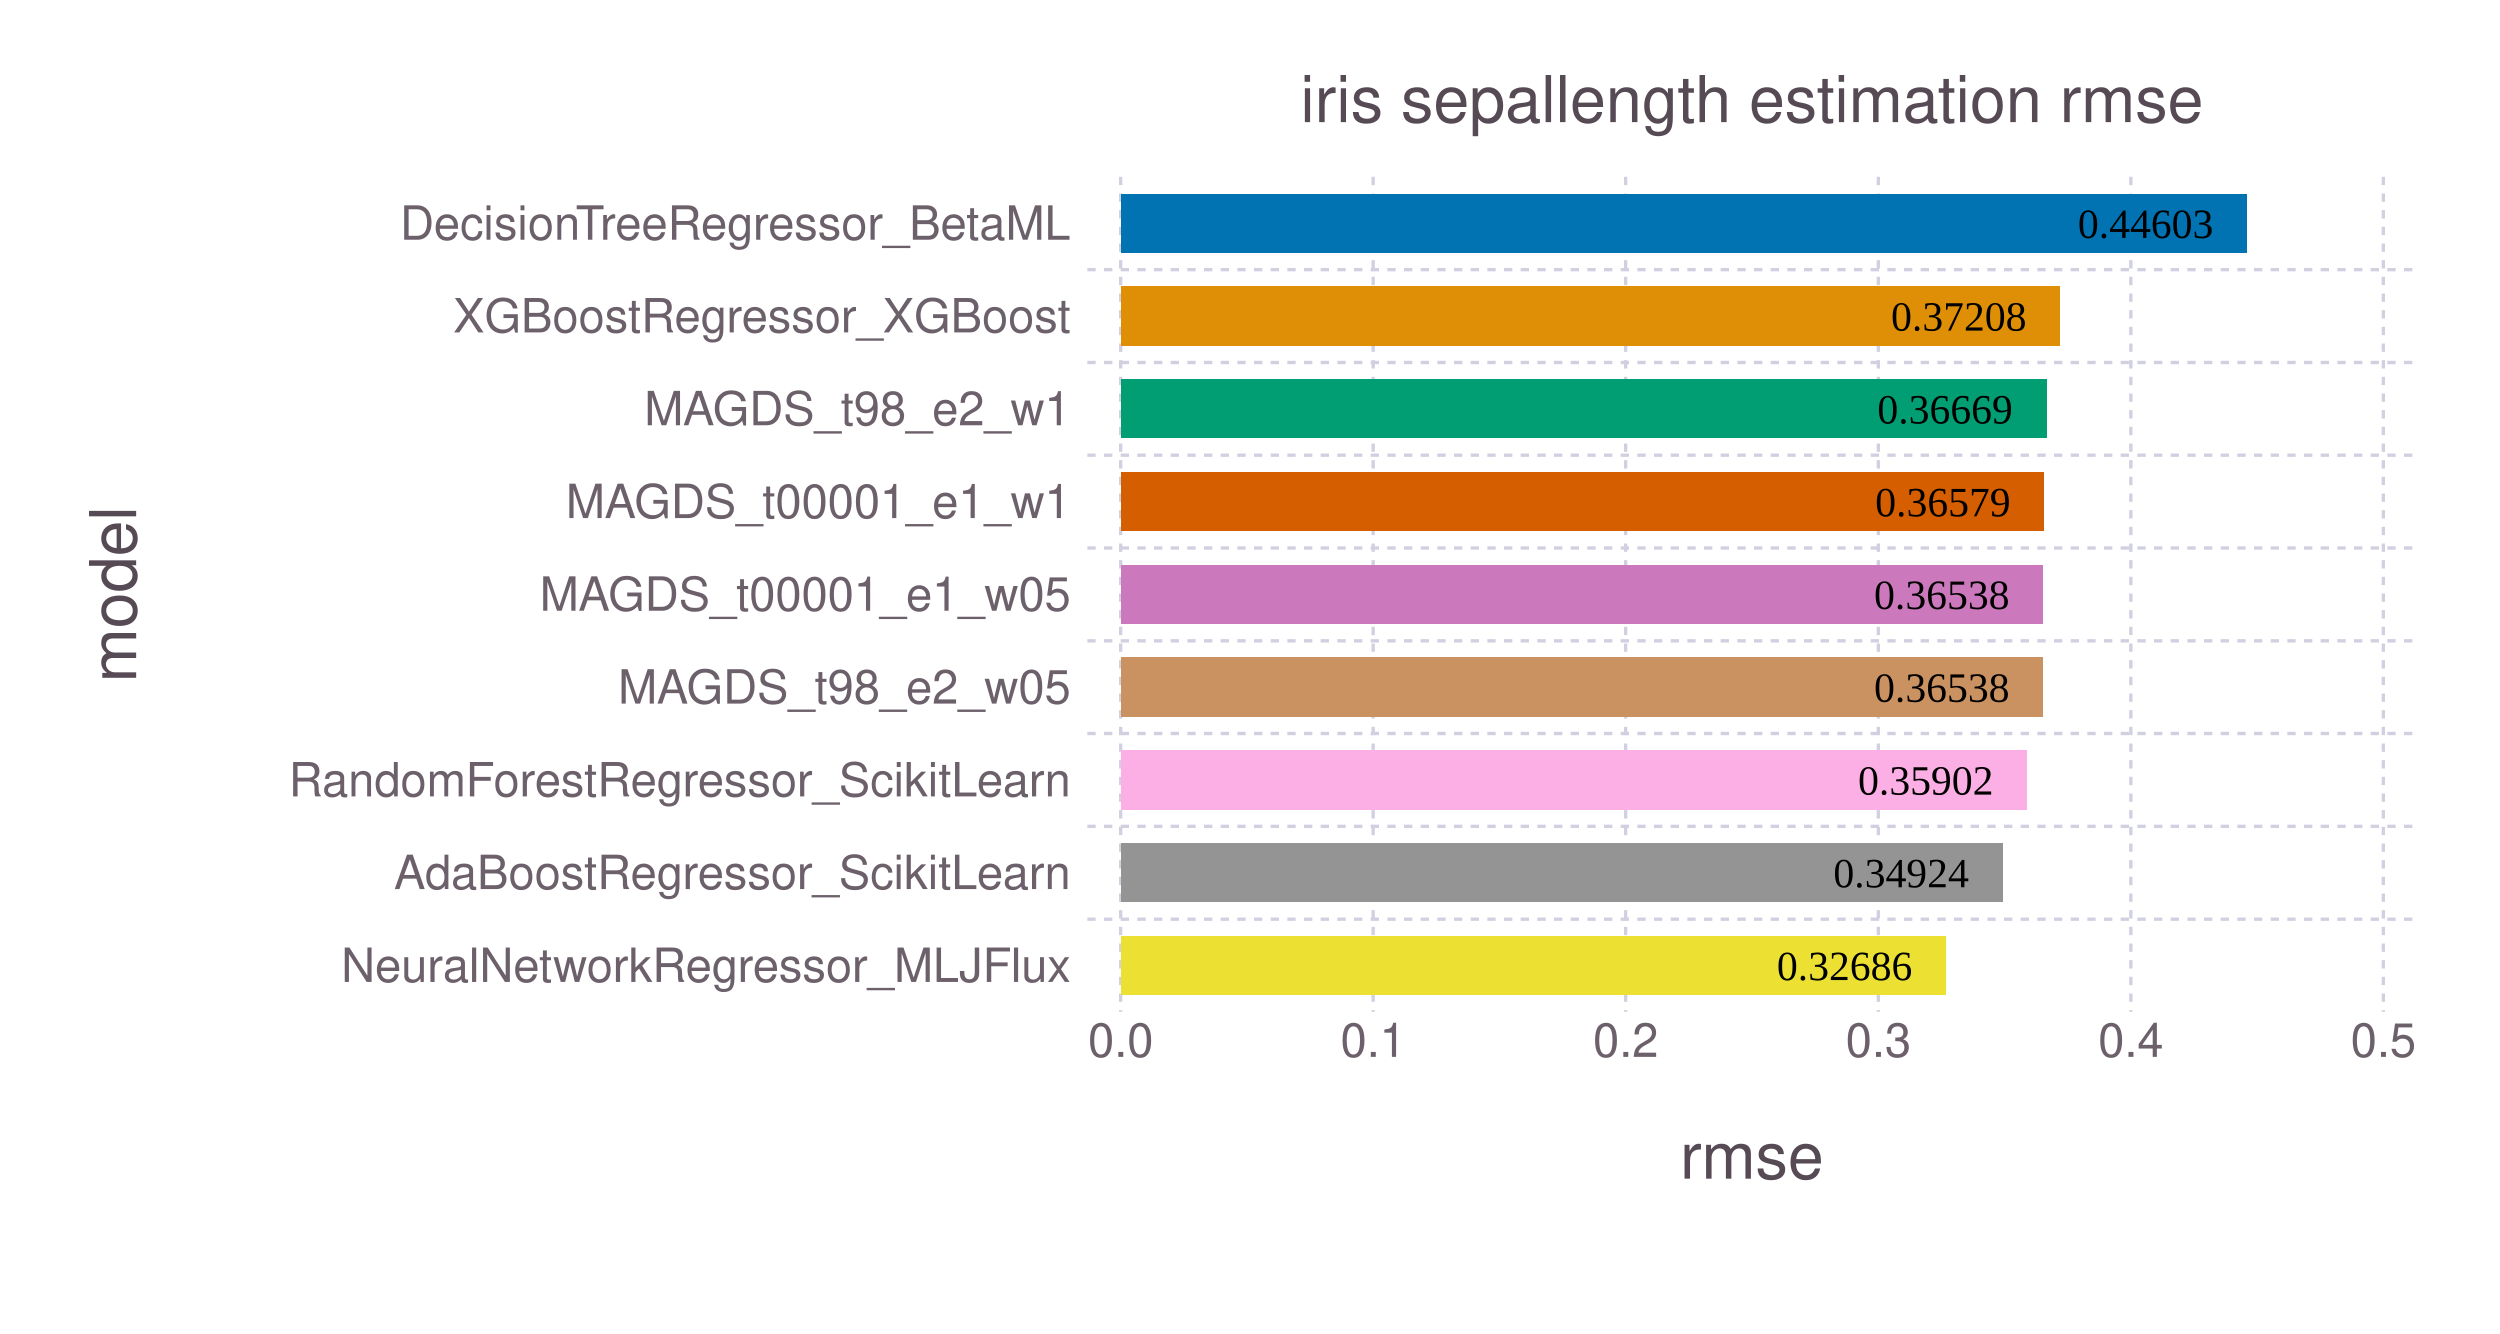
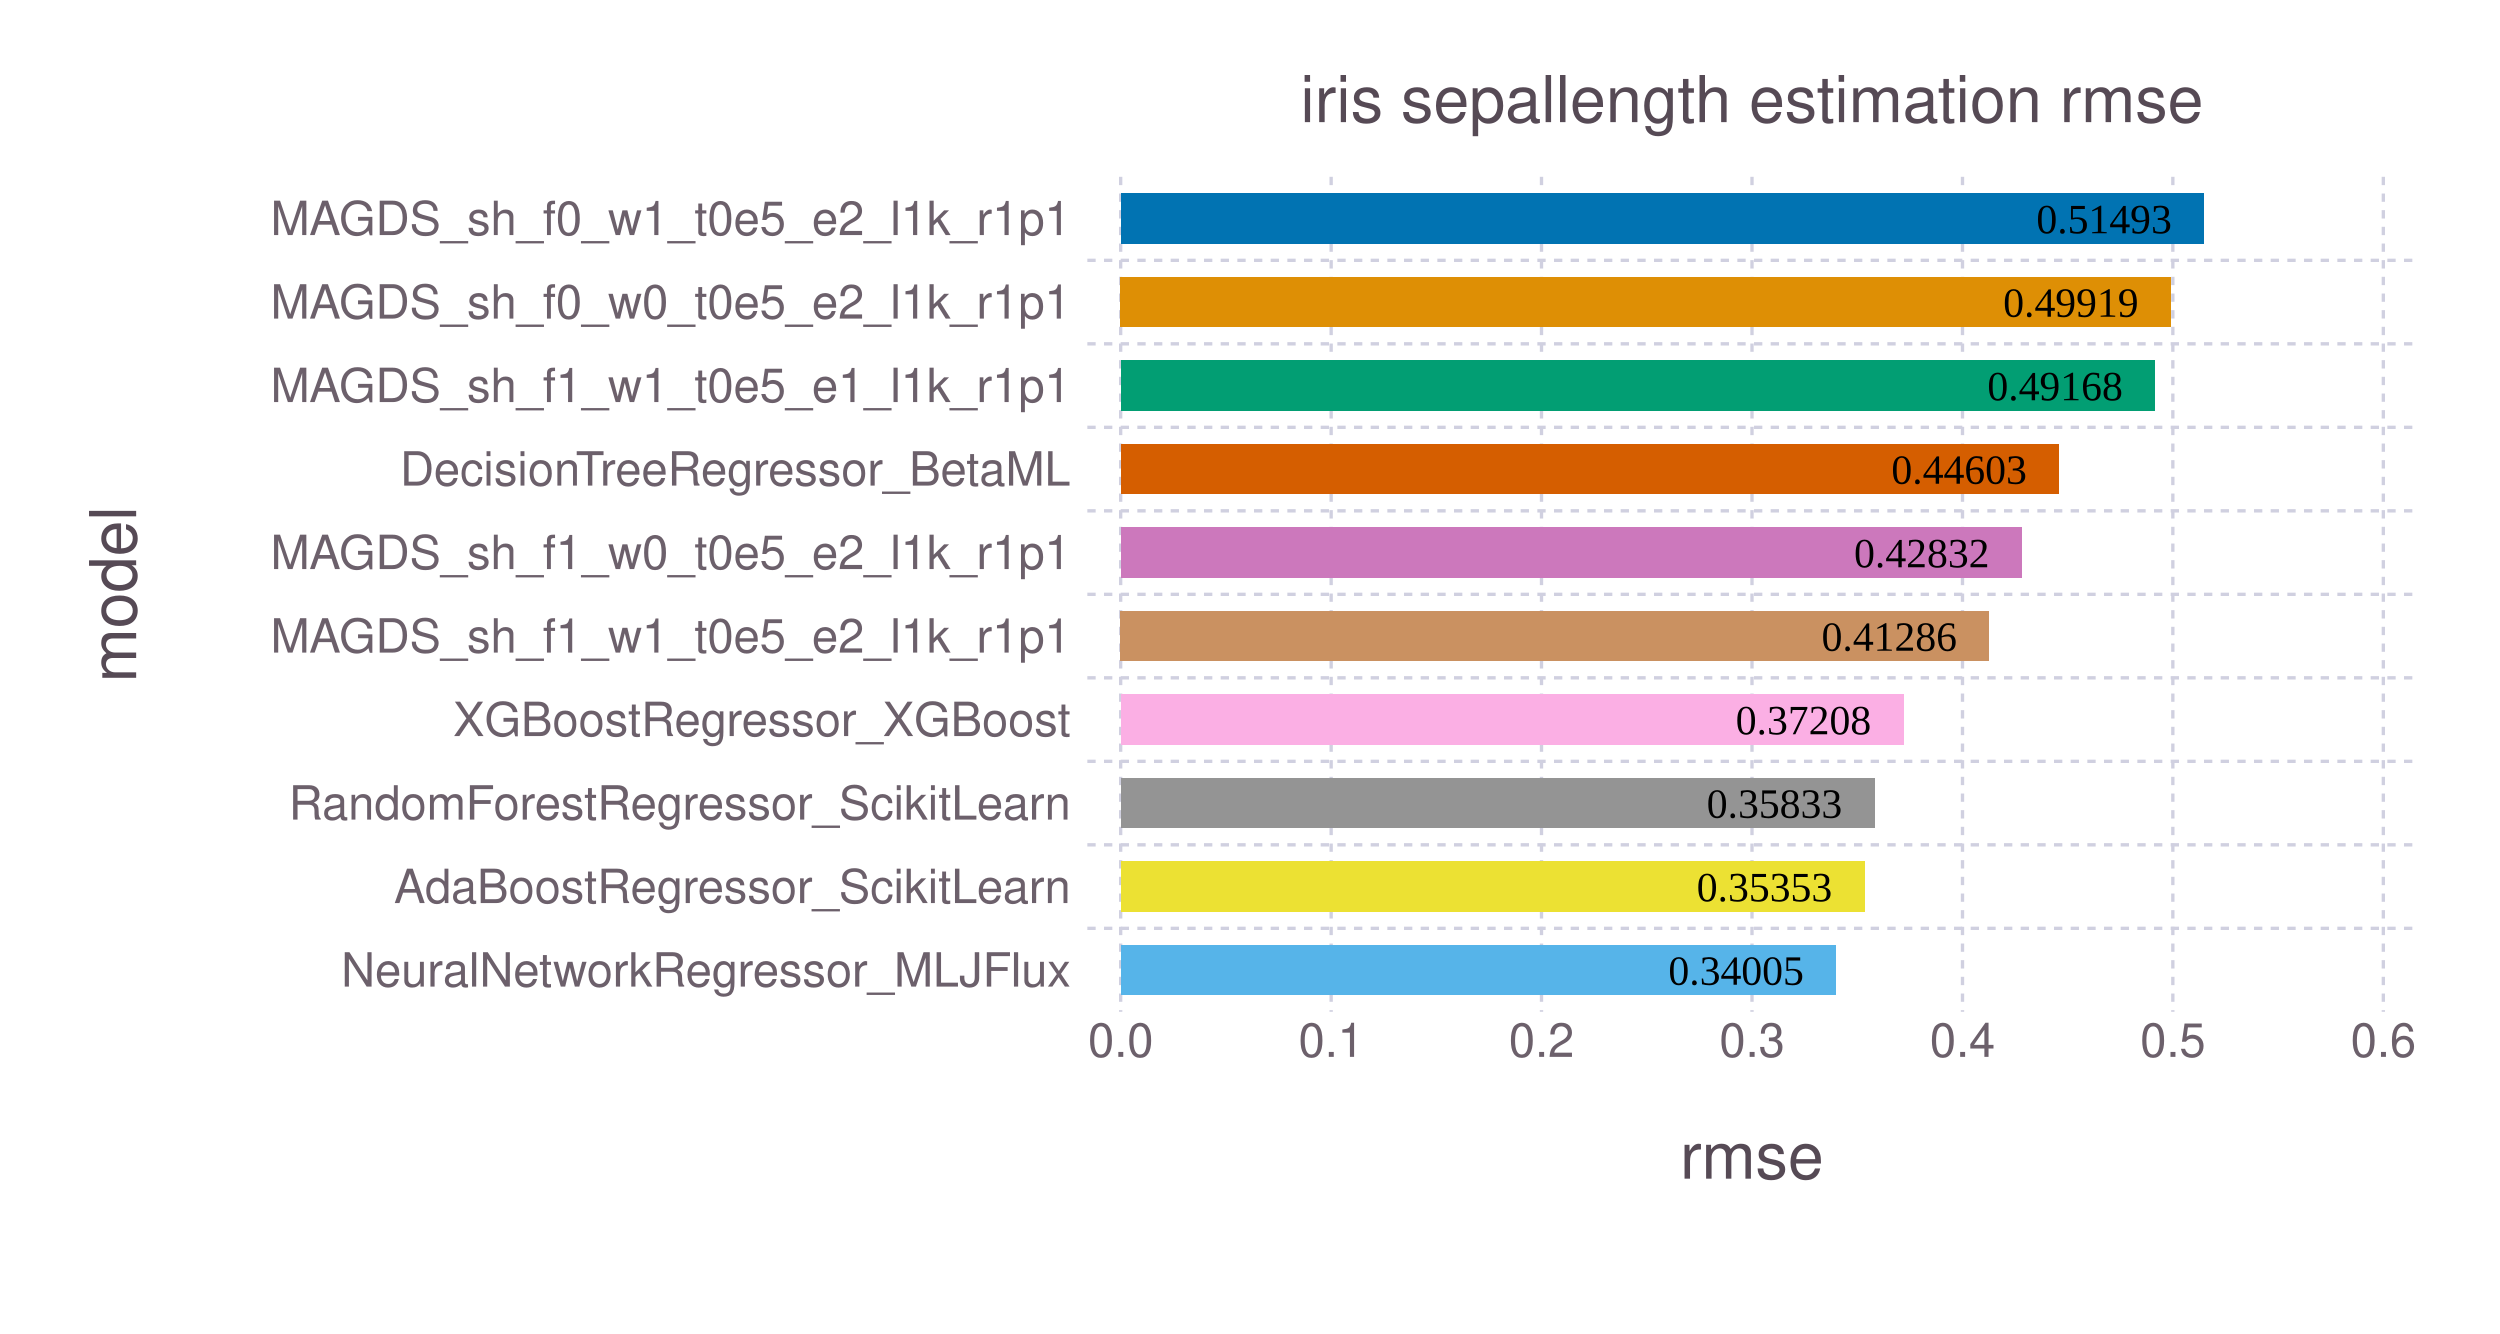
<svg xmlns="http://www.w3.org/2000/svg" version="1.2" width="150mm" height="80mm" viewBox="0 0 150 80" stroke="none" fill="#000000" stroke-width="0.3" font-size="3.88">
  <defs>
    <marker id="arrow" markerWidth="15" markerHeight="7" refX="5" refY="3.5" orient="auto" markerUnits="strokeWidth">
      <path d="M0,0 L15,3.5 L0,7 z" stroke="context-stroke" fill="context-stroke" />
    </marker>
  </defs>
-   <g class="plotroot xscalable" id="img-83386334-1">
-     <g font-size="3.88" font-family="'PT Sans','Helvetica Neue','Helvetica',sans-serif" fill="#564A55" stroke="#000000" stroke-opacity="0.000" id="img-83386334-2">
+   <g class="plotroot xscalable" id="img-1f26ceb2-1">
+     <g font-size="3.88" font-family="'PT Sans','Helvetica Neue','Helvetica',sans-serif" fill="#564A55" stroke="#000000" stroke-opacity="0.000" id="img-1f26ceb2-2">
      <g transform="translate(105.12,68.39)">
        <g class="primitive">
          <text text-anchor="middle" dy="0.6em">rmse</text>
        </g>
      </g>
    </g>
-     <g class="guide xlabels" font-size="2.82" font-family="'PT Sans Caption','Helvetica Neue','Helvetica',sans-serif" fill="#6C606B" id="img-83386334-3">
+     <g class="guide xlabels" font-size="2.82" font-family="'PT Sans Caption','Helvetica Neue','Helvetica',sans-serif" fill="#6C606B" id="img-1f26ceb2-3">
      <g transform="translate(67.24,61.72)">
        <g class="primitive">
          <text text-anchor="middle" dy="0.6em">0.0</text>
        </g>
      </g>
-       <g transform="translate(82.39,61.72)">
+       <g transform="translate(79.87,61.72)">
        <g class="primitive">
          <text text-anchor="middle" dy="0.6em">0.1</text>
        </g>
      </g>
-       <g transform="translate(97.54,61.72)">
+       <g transform="translate(92.49,61.72)">
        <g class="primitive">
          <text text-anchor="middle" dy="0.6em">0.2</text>
        </g>
      </g>
-       <g transform="translate(112.7,61.72)">
+       <g transform="translate(105.12,61.72)">
        <g class="primitive">
          <text text-anchor="middle" dy="0.6em">0.3</text>
        </g>
      </g>
-       <g transform="translate(127.85,61.72)">
+       <g transform="translate(117.75,61.72)">
        <g class="primitive">
          <text text-anchor="middle" dy="0.6em">0.4</text>
        </g>
      </g>
+       <g transform="translate(130.37,61.72)">
+         <g class="primitive">
+           <text text-anchor="middle" dy="0.6em">0.5</text>
+         </g>
+       </g>
      <g transform="translate(143,61.72)">
        <g class="primitive">
-           <text text-anchor="middle" dy="0.6em">0.5</text>
-         </g>
-       </g>
-     </g>
-     <g clip-path="url(#img-83386334-4)">
-       <g id="img-83386334-5">
-         <g pointer-events="visible" stroke-width="0.3" fill="#000000" fill-opacity="0.000" stroke="#000000" stroke-opacity="0.000" class="guide background" id="img-83386334-6">
-           <g transform="translate(105.12,35.66)" id="img-83386334-7">
+           <text text-anchor="middle" dy="0.6em">0.6</text>
+         </g>
+       </g>
+     </g>
+     <g clip-path="url(#img-1f26ceb2-4)">
+       <g id="img-1f26ceb2-5">
+         <g pointer-events="visible" stroke-width="0.3" fill="#000000" fill-opacity="0.000" stroke="#000000" stroke-opacity="0.000" class="guide background" id="img-1f26ceb2-6">
+           <g transform="translate(105.12,35.66)" id="img-1f26ceb2-7">
            <path d="M-39.88,-25.05 L39.88,-25.05 39.88,25.05 -39.88,25.05  z" class="primitive" />
          </g>
        </g>
-         <g class="guide ygridlines xfixed" stroke-dasharray="0.5,0.5" stroke-width="0.2" stroke="#D0D0E0" id="img-83386334-8">
-           <g transform="translate(105.12,16.18)" id="img-83386334-9">
-             <path fill="none" d="M-39.88,0 L39.88,0 " class="primitive" />
-           </g>
-           <g transform="translate(105.12,21.75)" id="img-83386334-10">
-             <path fill="none" d="M-39.88,0 L39.88,0 " class="primitive" />
-           </g>
-           <g transform="translate(105.12,27.31)" id="img-83386334-11">
-             <path fill="none" d="M-39.88,0 L39.88,0 " class="primitive" />
-           </g>
-           <g transform="translate(105.12,32.88)" id="img-83386334-12">
-             <path fill="none" d="M-39.88,0 L39.88,0 " class="primitive" />
-           </g>
-           <g transform="translate(105.12,38.45)" id="img-83386334-13">
-             <path fill="none" d="M-39.88,0 L39.88,0 " class="primitive" />
-           </g>
-           <g transform="translate(105.12,44.01)" id="img-83386334-14">
-             <path fill="none" d="M-39.88,0 L39.88,0 " class="primitive" />
-           </g>
-           <g transform="translate(105.12,49.58)" id="img-83386334-15">
-             <path fill="none" d="M-39.88,0 L39.88,0 " class="primitive" />
-           </g>
-           <g transform="translate(105.12,55.15)" id="img-83386334-16">
-             <path fill="none" d="M-39.88,0 L39.88,0 " class="primitive" />
-           </g>
-         </g>
-         <g class="guide xgridlines yfixed" stroke-dasharray="0.5,0.5" stroke-width="0.2" stroke="#D0D0E0" id="img-83386334-17">
-           <g transform="translate(67.24,35.66)" id="img-83386334-18">
-             <path fill="none" d="M0,-25.05 L0,25.05 " class="primitive" />
-           </g>
-           <g transform="translate(82.39,35.66)" id="img-83386334-19">
-             <path fill="none" d="M0,-25.05 L0,25.05 " class="primitive" />
-           </g>
-           <g transform="translate(97.54,35.66)" id="img-83386334-20">
-             <path fill="none" d="M0,-25.05 L0,25.05 " class="primitive" />
-           </g>
-           <g transform="translate(112.7,35.66)" id="img-83386334-21">
-             <path fill="none" d="M0,-25.05 L0,25.05 " class="primitive" />
-           </g>
-           <g transform="translate(127.85,35.66)" id="img-83386334-22">
-             <path fill="none" d="M0,-25.05 L0,25.05 " class="primitive" />
-           </g>
-           <g transform="translate(143,35.66)" id="img-83386334-23">
-             <path fill="none" d="M0,-25.05 L0,25.05 " class="primitive" />
-           </g>
-         </g>
-         <g class="plotpanel" id="img-83386334-24">
-           <g shape-rendering="crispEdges" stroke-width="0.3" id="img-83386334-25">
-             <g stroke="#000000" stroke-opacity="0.000" class="geometry" id="img-83386334-26">
-               <g transform="translate(92,57.93)" id="img-83386334-27" fill="#ECE133">
-                 <path d="M-24.76,-1.78 L24.76,-1.78 24.76,1.78 -24.76,1.78  z" class="primitive" />
-               </g>
-               <g transform="translate(93.7,52.36)" id="img-83386334-28" fill="#949494">
-                 <path d="M-26.46,-1.78 L26.46,-1.78 26.46,1.78 -26.46,1.78  z" class="primitive" />
-               </g>
-               <g transform="translate(94.44,46.8)" id="img-83386334-29" fill="#FBAFE4">
-                 <path d="M-27.2,-1.78 L27.2,-1.78 27.2,1.78 -27.2,1.78  z" class="primitive" />
-               </g>
-               <g transform="translate(94.92,41.23)" id="img-83386334-30" fill="#CA9161">
-                 <path d="M-27.68,-1.78 L27.68,-1.78 27.68,1.78 -27.68,1.78  z" class="primitive" />
-               </g>
-               <g transform="translate(94.92,35.66)" id="img-83386334-31" fill="#CC78BC">
-                 <path d="M-27.68,-1.78 L27.68,-1.78 27.68,1.78 -27.68,1.78  z" class="primitive" />
-               </g>
-               <g transform="translate(94.95,30.1)" id="img-83386334-32" fill="#D55E00">
-                 <path d="M-27.71,-1.78 L27.71,-1.78 27.71,1.78 -27.71,1.78  z" class="primitive" />
-               </g>
-               <g transform="translate(95.02,24.53)" id="img-83386334-33" fill="#029E73">
-                 <path d="M-27.78,-1.78 L27.78,-1.78 27.78,1.78 -27.78,1.78  z" class="primitive" />
-               </g>
-               <g transform="translate(95.43,18.96)" id="img-83386334-34" fill="#DE8F05">
-                 <path d="M-28.19,-1.78 L28.19,-1.78 28.19,1.78 -28.19,1.78  z" class="primitive" />
-               </g>
-               <g transform="translate(101.03,13.4)" id="img-83386334-35" fill="#0173B2">
-                 <path d="M-33.79,-1.78 L33.79,-1.78 33.79,1.78 -33.79,1.78  z" class="primitive" />
-               </g>
-             </g>
-           </g>
-         </g>
-         <g class="geometry" id="img-83386334-36">
-           <g fill="#000000" font-size="2.5" id="img-83386334-37">
-             <g transform="translate(132.8,13.4)" id="img-83386334-38">
+         <g class="guide ygridlines xfixed" stroke-dasharray="0.5,0.5" stroke-width="0.2" stroke="#D0D0E0" id="img-1f26ceb2-8">
+           <g transform="translate(105.12,15.62)" id="img-1f26ceb2-9">
+             <path fill="none" d="M-39.88,0 L39.88,0 " class="primitive" />
+           </g>
+           <g transform="translate(105.12,20.63)" id="img-1f26ceb2-10">
+             <path fill="none" d="M-39.88,0 L39.88,0 " class="primitive" />
+           </g>
+           <g transform="translate(105.12,25.64)" id="img-1f26ceb2-11">
+             <path fill="none" d="M-39.88,0 L39.88,0 " class="primitive" />
+           </g>
+           <g transform="translate(105.12,30.65)" id="img-1f26ceb2-12">
+             <path fill="none" d="M-39.88,0 L39.88,0 " class="primitive" />
+           </g>
+           <g transform="translate(105.12,35.66)" id="img-1f26ceb2-13">
+             <path fill="none" d="M-39.88,0 L39.88,0 " class="primitive" />
+           </g>
+           <g transform="translate(105.12,40.67)" id="img-1f26ceb2-14">
+             <path fill="none" d="M-39.88,0 L39.88,0 " class="primitive" />
+           </g>
+           <g transform="translate(105.12,45.68)" id="img-1f26ceb2-15">
+             <path fill="none" d="M-39.88,0 L39.88,0 " class="primitive" />
+           </g>
+           <g transform="translate(105.12,50.69)" id="img-1f26ceb2-16">
+             <path fill="none" d="M-39.88,0 L39.88,0 " class="primitive" />
+           </g>
+           <g transform="translate(105.12,55.7)" id="img-1f26ceb2-17">
+             <path fill="none" d="M-39.88,0 L39.88,0 " class="primitive" />
+           </g>
+         </g>
+         <g class="guide xgridlines yfixed" stroke-dasharray="0.5,0.5" stroke-width="0.2" stroke="#D0D0E0" id="img-1f26ceb2-18">
+           <g transform="translate(67.24,35.66)" id="img-1f26ceb2-19">
+             <path fill="none" d="M0,-25.05 L0,25.05 " class="primitive" />
+           </g>
+           <g transform="translate(79.87,35.66)" id="img-1f26ceb2-20">
+             <path fill="none" d="M0,-25.05 L0,25.05 " class="primitive" />
+           </g>
+           <g transform="translate(92.49,35.66)" id="img-1f26ceb2-21">
+             <path fill="none" d="M0,-25.05 L0,25.05 " class="primitive" />
+           </g>
+           <g transform="translate(105.12,35.66)" id="img-1f26ceb2-22">
+             <path fill="none" d="M0,-25.05 L0,25.05 " class="primitive" />
+           </g>
+           <g transform="translate(117.75,35.66)" id="img-1f26ceb2-23">
+             <path fill="none" d="M0,-25.05 L0,25.05 " class="primitive" />
+           </g>
+           <g transform="translate(130.37,35.66)" id="img-1f26ceb2-24">
+             <path fill="none" d="M0,-25.05 L0,25.05 " class="primitive" />
+           </g>
+           <g transform="translate(143,35.66)" id="img-1f26ceb2-25">
+             <path fill="none" d="M0,-25.05 L0,25.05 " class="primitive" />
+           </g>
+         </g>
+         <g class="plotpanel" id="img-1f26ceb2-26">
+           <g shape-rendering="crispEdges" stroke-width="0.3" id="img-1f26ceb2-27">
+             <g stroke="#000000" stroke-opacity="0.000" class="geometry" id="img-1f26ceb2-28">
+               <g transform="translate(88.71,58.21)" id="img-1f26ceb2-29" fill="#56B4E9">
+                 <path d="M-21.47,-1.51 L21.47,-1.51 21.47,1.51 -21.47,1.51  z" class="primitive" />
+               </g>
+               <g transform="translate(89.56,53.2)" id="img-1f26ceb2-30" fill="#ECE133">
+                 <path d="M-22.32,-1.51 L22.32,-1.51 22.32,1.51 -22.32,1.51  z" class="primitive" />
+               </g>
+               <g transform="translate(89.86,48.19)" id="img-1f26ceb2-31" fill="#949494">
+                 <path d="M-22.62,-1.51 L22.62,-1.51 22.62,1.51 -22.62,1.51  z" class="primitive" />
+               </g>
+               <g transform="translate(90.73,43.18)" id="img-1f26ceb2-32" fill="#FBAFE4">
+                 <path d="M-23.49,-1.51 L23.49,-1.51 23.49,1.51 -23.49,1.51  z" class="primitive" />
+               </g>
+               <g transform="translate(93.3,38.17)" id="img-1f26ceb2-33" fill="#CA9161">
+                 <path d="M-26.07,-1.51 L26.07,-1.51 26.07,1.51 -26.07,1.51  z" class="primitive" />
+               </g>
+               <g transform="translate(94.28,33.16)" id="img-1f26ceb2-34" fill="#CC78BC">
+                 <path d="M-27.04,-1.51 L27.04,-1.51 27.04,1.51 -27.04,1.51  z" class="primitive" />
+               </g>
+               <g transform="translate(95.4,28.15)" id="img-1f26ceb2-35" fill="#D55E00">
+                 <path d="M-28.16,-1.51 L28.16,-1.51 28.16,1.51 -28.16,1.51  z" class="primitive" />
+               </g>
+               <g transform="translate(98.28,23.14)" id="img-1f26ceb2-36" fill="#029E73">
+                 <path d="M-31.04,-1.51 L31.04,-1.51 31.04,1.51 -31.04,1.51  z" class="primitive" />
+               </g>
+               <g transform="translate(98.75,18.13)" id="img-1f26ceb2-37" fill="#DE8F05">
+                 <path d="M-31.52,-1.51 L31.52,-1.51 31.52,1.51 -31.52,1.51  z" class="primitive" />
+               </g>
+               <g transform="translate(99.75,13.12)" id="img-1f26ceb2-38" fill="#0173B2">
+                 <path d="M-32.51,-1.51 L32.51,-1.51 32.51,1.51 -32.51,1.51  z" class="primitive" />
+               </g>
+             </g>
+           </g>
+         </g>
+         <g class="geometry" id="img-1f26ceb2-39">
+           <g fill="#000000" font-size="2.5" id="img-1f26ceb2-40">
+             <g transform="translate(130.31,13.12)" id="img-1f26ceb2-41">
+               <g class="primitive">
+                 <text text-anchor="end" dy="0.35em">0.51493</text>
+               </g>
+             </g>
+             <g transform="translate(128.32,18.13)" id="img-1f26ceb2-42">
+               <g class="primitive">
+                 <text text-anchor="end" dy="0.35em">0.49919</text>
+               </g>
+             </g>
+             <g transform="translate(127.37,23.14)" id="img-1f26ceb2-43">
+               <g class="primitive">
+                 <text text-anchor="end" dy="0.35em">0.49168</text>
+               </g>
+             </g>
+             <g transform="translate(121.61,28.15)" id="img-1f26ceb2-44">
              <g class="primitive">
                <text text-anchor="end" dy="0.35em">0.44603</text>
              </g>
            </g>
-             <g transform="translate(121.59,18.96)" id="img-83386334-39">
+             <g transform="translate(119.37,33.16)" id="img-1f26ceb2-45">
+               <g class="primitive">
+                 <text text-anchor="end" dy="0.35em">0.42832</text>
+               </g>
+             </g>
+             <g transform="translate(117.42,38.17)" id="img-1f26ceb2-46">
+               <g class="primitive">
+                 <text text-anchor="end" dy="0.35em">0.41286</text>
+               </g>
+             </g>
+             <g transform="translate(112.27,43.18)" id="img-1f26ceb2-47">
              <g class="primitive">
                <text text-anchor="end" dy="0.35em">0.37208</text>
              </g>
            </g>
-             <g transform="translate(120.77,24.53)" id="img-83386334-40">
-               <g class="primitive">
-                 <text text-anchor="end" dy="0.35em">0.36669</text>
-               </g>
-             </g>
-             <g transform="translate(120.64,30.1)" id="img-83386334-41">
-               <g class="primitive">
-                 <text text-anchor="end" dy="0.35em">0.36579</text>
-               </g>
-             </g>
-             <g transform="translate(120.57,35.66)" id="img-83386334-42">
-               <g class="primitive">
-                 <text text-anchor="end" dy="0.35em">0.36538</text>
-               </g>
-             </g>
-             <g transform="translate(120.57,41.23)" id="img-83386334-43">
-               <g class="primitive">
-                 <text text-anchor="end" dy="0.35em">0.36538</text>
-               </g>
-             </g>
-             <g transform="translate(119.61,46.8)" id="img-83386334-44">
-               <g class="primitive">
-                 <text text-anchor="end" dy="0.35em">0.35902</text>
-               </g>
-             </g>
-             <g transform="translate(118.13,52.36)" id="img-83386334-45">
-               <g class="primitive">
-                 <text text-anchor="end" dy="0.35em">0.34924</text>
-               </g>
-             </g>
-             <g transform="translate(114.74,57.93)" id="img-83386334-46">
-               <g class="primitive">
-                 <text text-anchor="end" dy="0.35em">0.32686</text>
-               </g>
-             </g>
-           </g>
-         </g>
-       </g>
-     </g>
-     <g class="guide ylabels" font-size="2.82" font-family="'PT Sans Caption','Helvetica Neue','Helvetica',sans-serif" fill="#6C606B" id="img-83386334-47">
-       <g transform="translate(64.24,13.4)" id="img-83386334-48">
+             <g transform="translate(110.53,48.19)" id="img-1f26ceb2-48">
+               <g class="primitive">
+                 <text text-anchor="end" dy="0.35em">0.35833</text>
+               </g>
+             </g>
+             <g transform="translate(109.93,53.2)" id="img-1f26ceb2-49">
+               <g class="primitive">
+                 <text text-anchor="end" dy="0.35em">0.35353</text>
+               </g>
+             </g>
+             <g transform="translate(108.23,58.21)" id="img-1f26ceb2-50">
+               <g class="primitive">
+                 <text text-anchor="end" dy="0.35em">0.34005</text>
+               </g>
+             </g>
+           </g>
+         </g>
+       </g>
+     </g>
+     <g class="guide ylabels" font-size="2.82" font-family="'PT Sans Caption','Helvetica Neue','Helvetica',sans-serif" fill="#6C606B" id="img-1f26ceb2-51">
+       <g transform="translate(64.24,13.12)" id="img-1f26ceb2-52">
+         <g class="primitive">
+           <text text-anchor="end" dy="0.35em">MAGDS_sh_f0_w1_t0e5_e2_l1k_r1p1</text>
+         </g>
+       </g>
+       <g transform="translate(64.24,18.13)" id="img-1f26ceb2-53">
+         <g class="primitive">
+           <text text-anchor="end" dy="0.35em">MAGDS_sh_f0_w0_t0e5_e2_l1k_r1p1</text>
+         </g>
+       </g>
+       <g transform="translate(64.24,23.14)" id="img-1f26ceb2-54">
+         <g class="primitive">
+           <text text-anchor="end" dy="0.35em">MAGDS_sh_f1_w1_t0e5_e1_l1k_r1p1</text>
+         </g>
+       </g>
+       <g transform="translate(64.24,28.15)" id="img-1f26ceb2-55">
        <g class="primitive">
          <text text-anchor="end" dy="0.35em">DecisionTreeRegressor_BetaML</text>
        </g>
      </g>
-       <g transform="translate(64.24,18.96)" id="img-83386334-49">
+       <g transform="translate(64.24,33.16)" id="img-1f26ceb2-56">
+         <g class="primitive">
+           <text text-anchor="end" dy="0.35em">MAGDS_sh_f1_w0_t0e5_e2_l1k_r1p1</text>
+         </g>
+       </g>
+       <g transform="translate(64.24,38.17)" id="img-1f26ceb2-57">
+         <g class="primitive">
+           <text text-anchor="end" dy="0.35em">MAGDS_sh_f1_w1_t0e5_e2_l1k_r1p1</text>
+         </g>
+       </g>
+       <g transform="translate(64.24,43.18)" id="img-1f26ceb2-58">
        <g class="primitive">
          <text text-anchor="end" dy="0.35em">XGBoostRegressor_XGBoost</text>
        </g>
      </g>
-       <g transform="translate(64.24,24.53)" id="img-83386334-50">
-         <g class="primitive">
-           <text text-anchor="end" dy="0.35em">MAGDS_t98_e2_w1</text>
-         </g>
-       </g>
-       <g transform="translate(64.24,30.1)" id="img-83386334-51">
-         <g class="primitive">
-           <text text-anchor="end" dy="0.35em">MAGDS_t00001_e1_w1</text>
-         </g>
-       </g>
-       <g transform="translate(64.24,35.66)" id="img-83386334-52">
-         <g class="primitive">
-           <text text-anchor="end" dy="0.35em">MAGDS_t00001_e1_w05</text>
-         </g>
-       </g>
-       <g transform="translate(64.24,41.23)" id="img-83386334-53">
-         <g class="primitive">
-           <text text-anchor="end" dy="0.35em">MAGDS_t98_e2_w05</text>
-         </g>
-       </g>
-       <g transform="translate(64.24,46.8)" id="img-83386334-54">
+       <g transform="translate(64.24,48.19)" id="img-1f26ceb2-59">
        <g class="primitive">
          <text text-anchor="end" dy="0.35em">RandomForestRegressor_ScikitLearn</text>
        </g>
      </g>
-       <g transform="translate(64.24,52.36)" id="img-83386334-55">
+       <g transform="translate(64.24,53.2)" id="img-1f26ceb2-60">
        <g class="primitive">
          <text text-anchor="end" dy="0.35em">AdaBoostRegressor_ScikitLearn</text>
        </g>
      </g>
-       <g transform="translate(64.24,57.93)" id="img-83386334-56">
+       <g transform="translate(64.24,58.21)" id="img-1f26ceb2-61">
        <g class="primitive">
          <text text-anchor="end" dy="0.35em">NeuralNetworkRegressor_MLJFlux</text>
        </g>
      </g>
    </g>
-     <g font-size="3.88" font-family="'PT Sans','Helvetica Neue','Helvetica',sans-serif" fill="#564A55" stroke="#000000" stroke-opacity="0.000" id="img-83386334-57">
-       <g transform="translate(8.81,33.66)" id="img-83386334-58">
+     <g font-size="3.88" font-family="'PT Sans','Helvetica Neue','Helvetica',sans-serif" fill="#564A55" stroke="#000000" stroke-opacity="0.000" id="img-1f26ceb2-62">
+       <g transform="translate(8.81,33.66)" id="img-1f26ceb2-63">
        <g class="primitive">
          <text text-anchor="middle" dy="0.35em" transform="rotate(-90,0, 2)">model</text>
        </g>
      </g>
    </g>
-     <g font-size="3.88" font-family="'PT Sans','Helvetica Neue','Helvetica',sans-serif" fill="#564A55" stroke="#000000" stroke-opacity="0.000" id="img-83386334-59">
-       <g transform="translate(105.12,5)" id="img-83386334-60">
+     <g font-size="3.88" font-family="'PT Sans','Helvetica Neue','Helvetica',sans-serif" fill="#564A55" stroke="#000000" stroke-opacity="0.000" id="img-1f26ceb2-64">
+       <g transform="translate(105.12,5)" id="img-1f26ceb2-65">
        <g class="primitive">
          <text text-anchor="middle" dy="0.6em">iris sepallength estimation rmse</text>
        </g>
      </g>
    </g>
  </g>
  <defs>
-     <clipPath id="img-83386334-4">
+     <clipPath id="img-1f26ceb2-4">
      <path d="M65.24,10.61 L145,10.61 145,60.72 65.24,60.72 " />
    </clipPath>
  </defs>
</svg>
